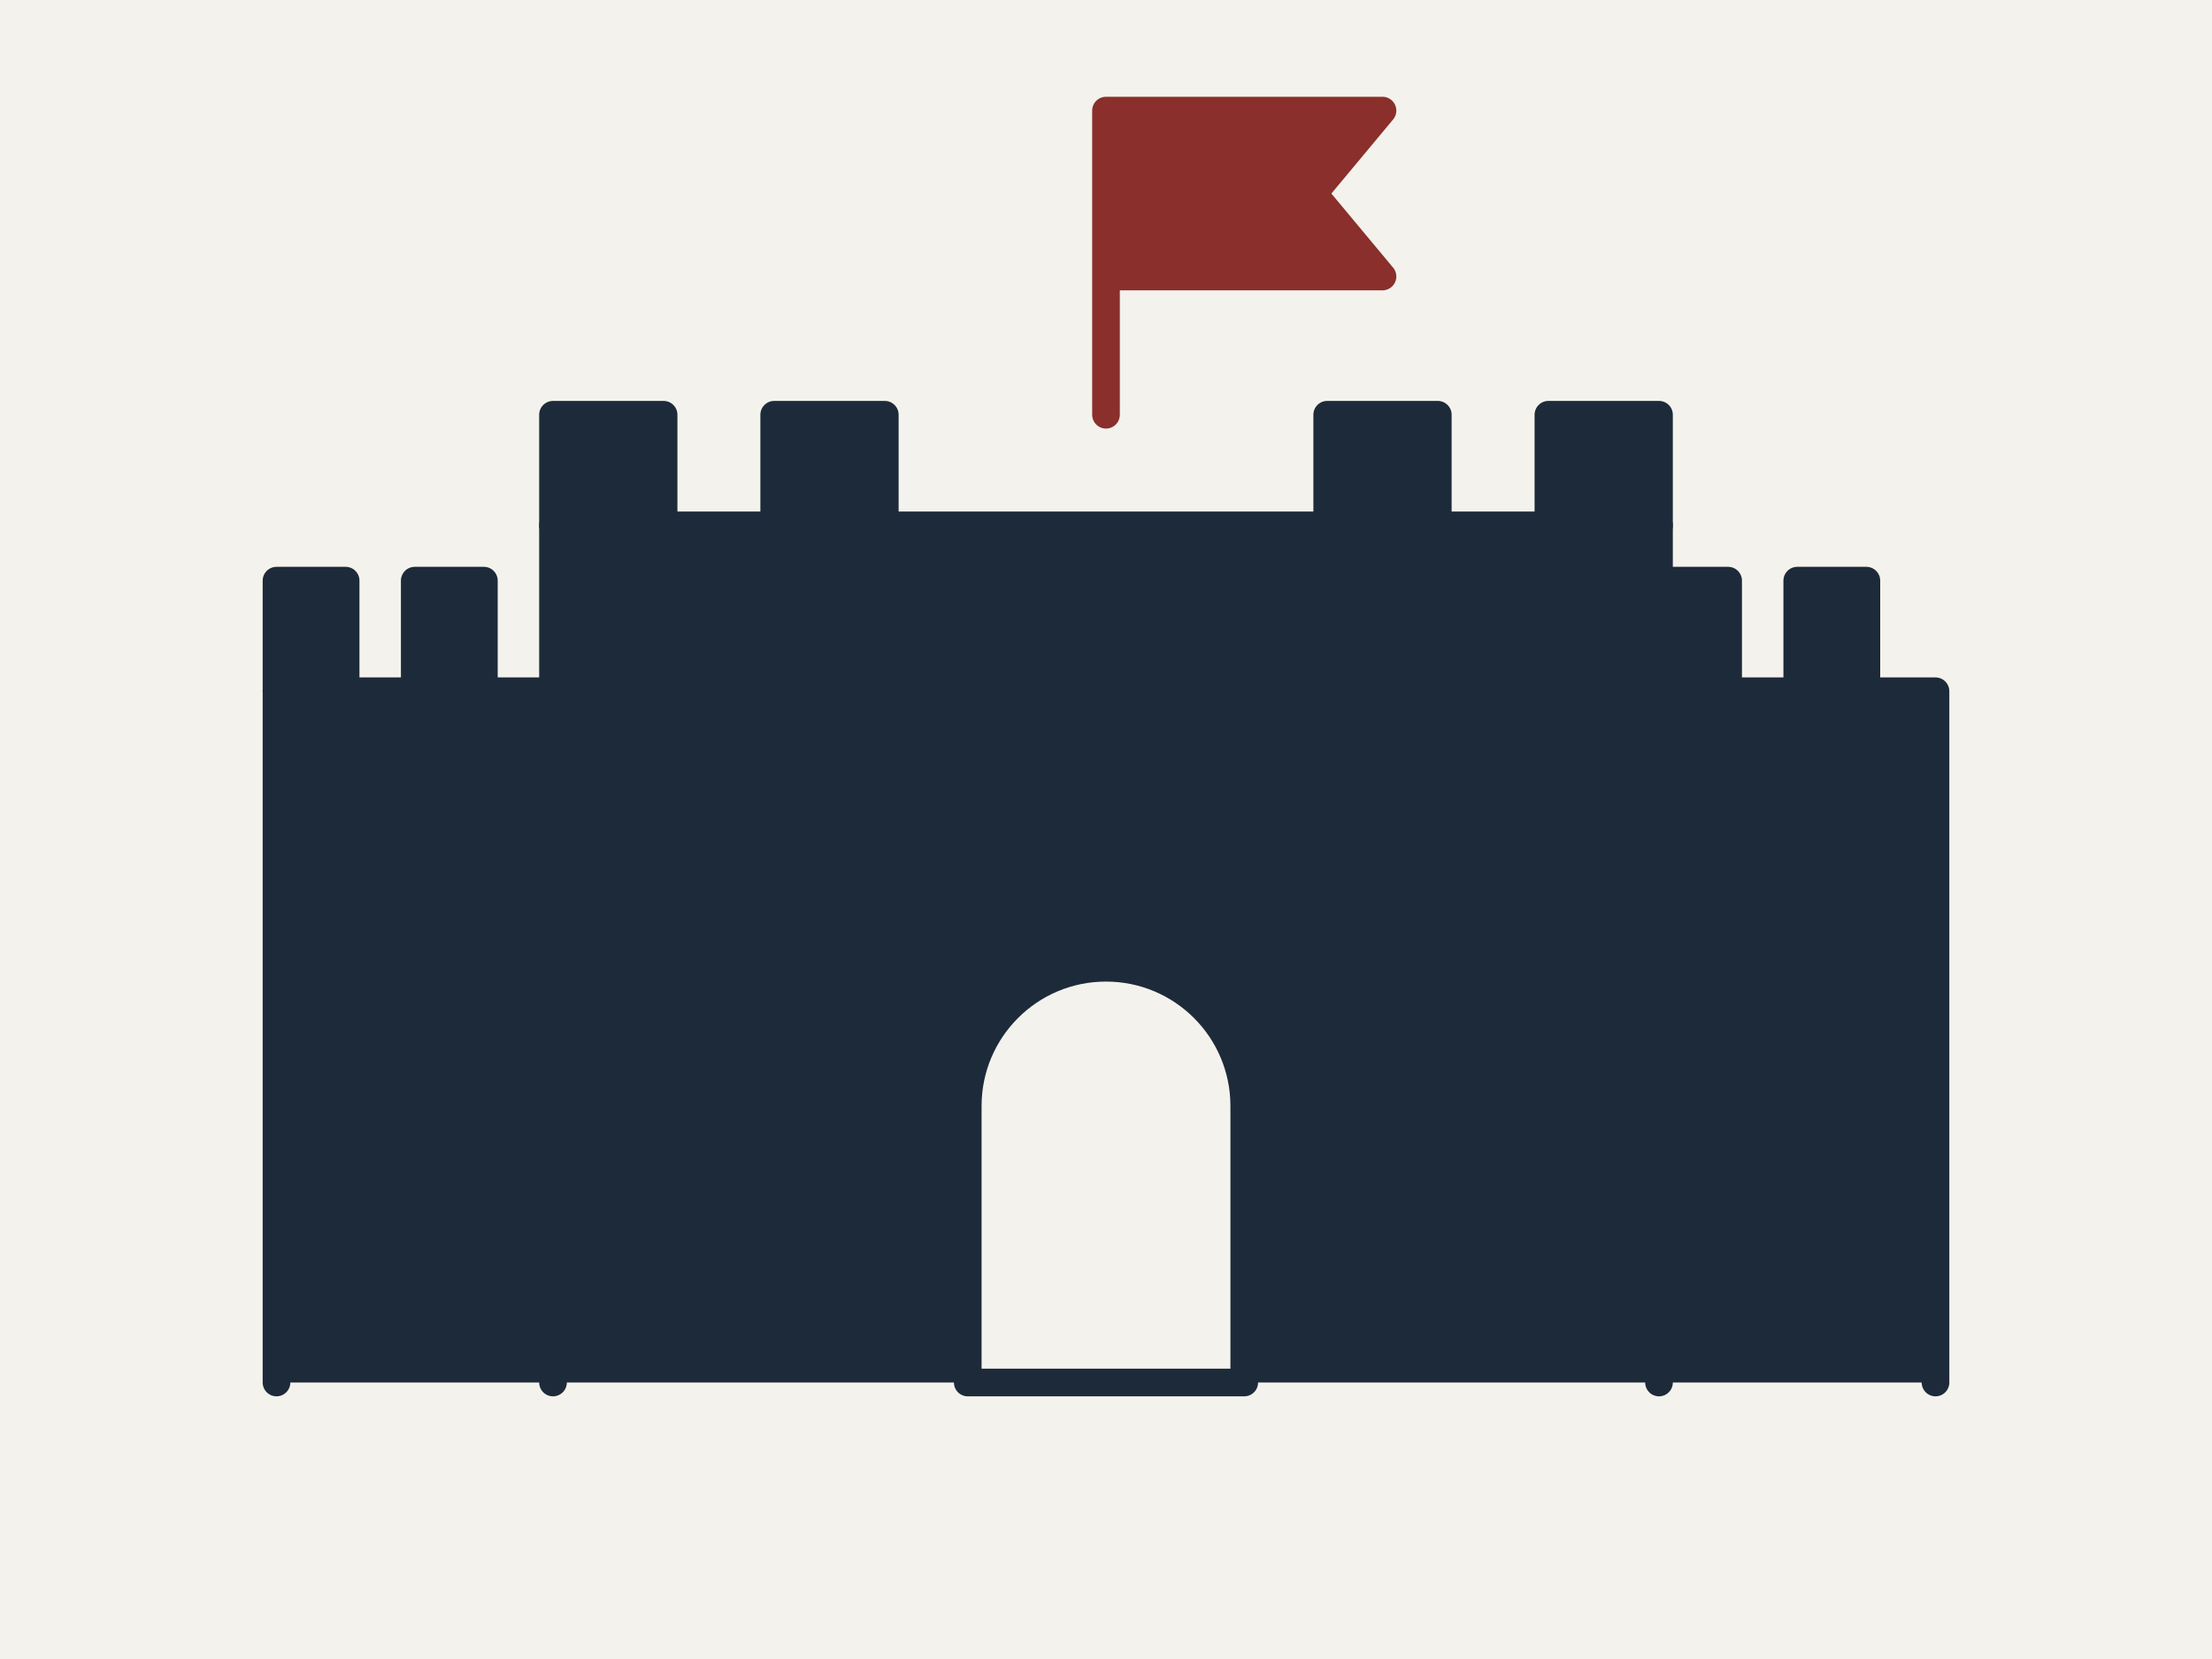
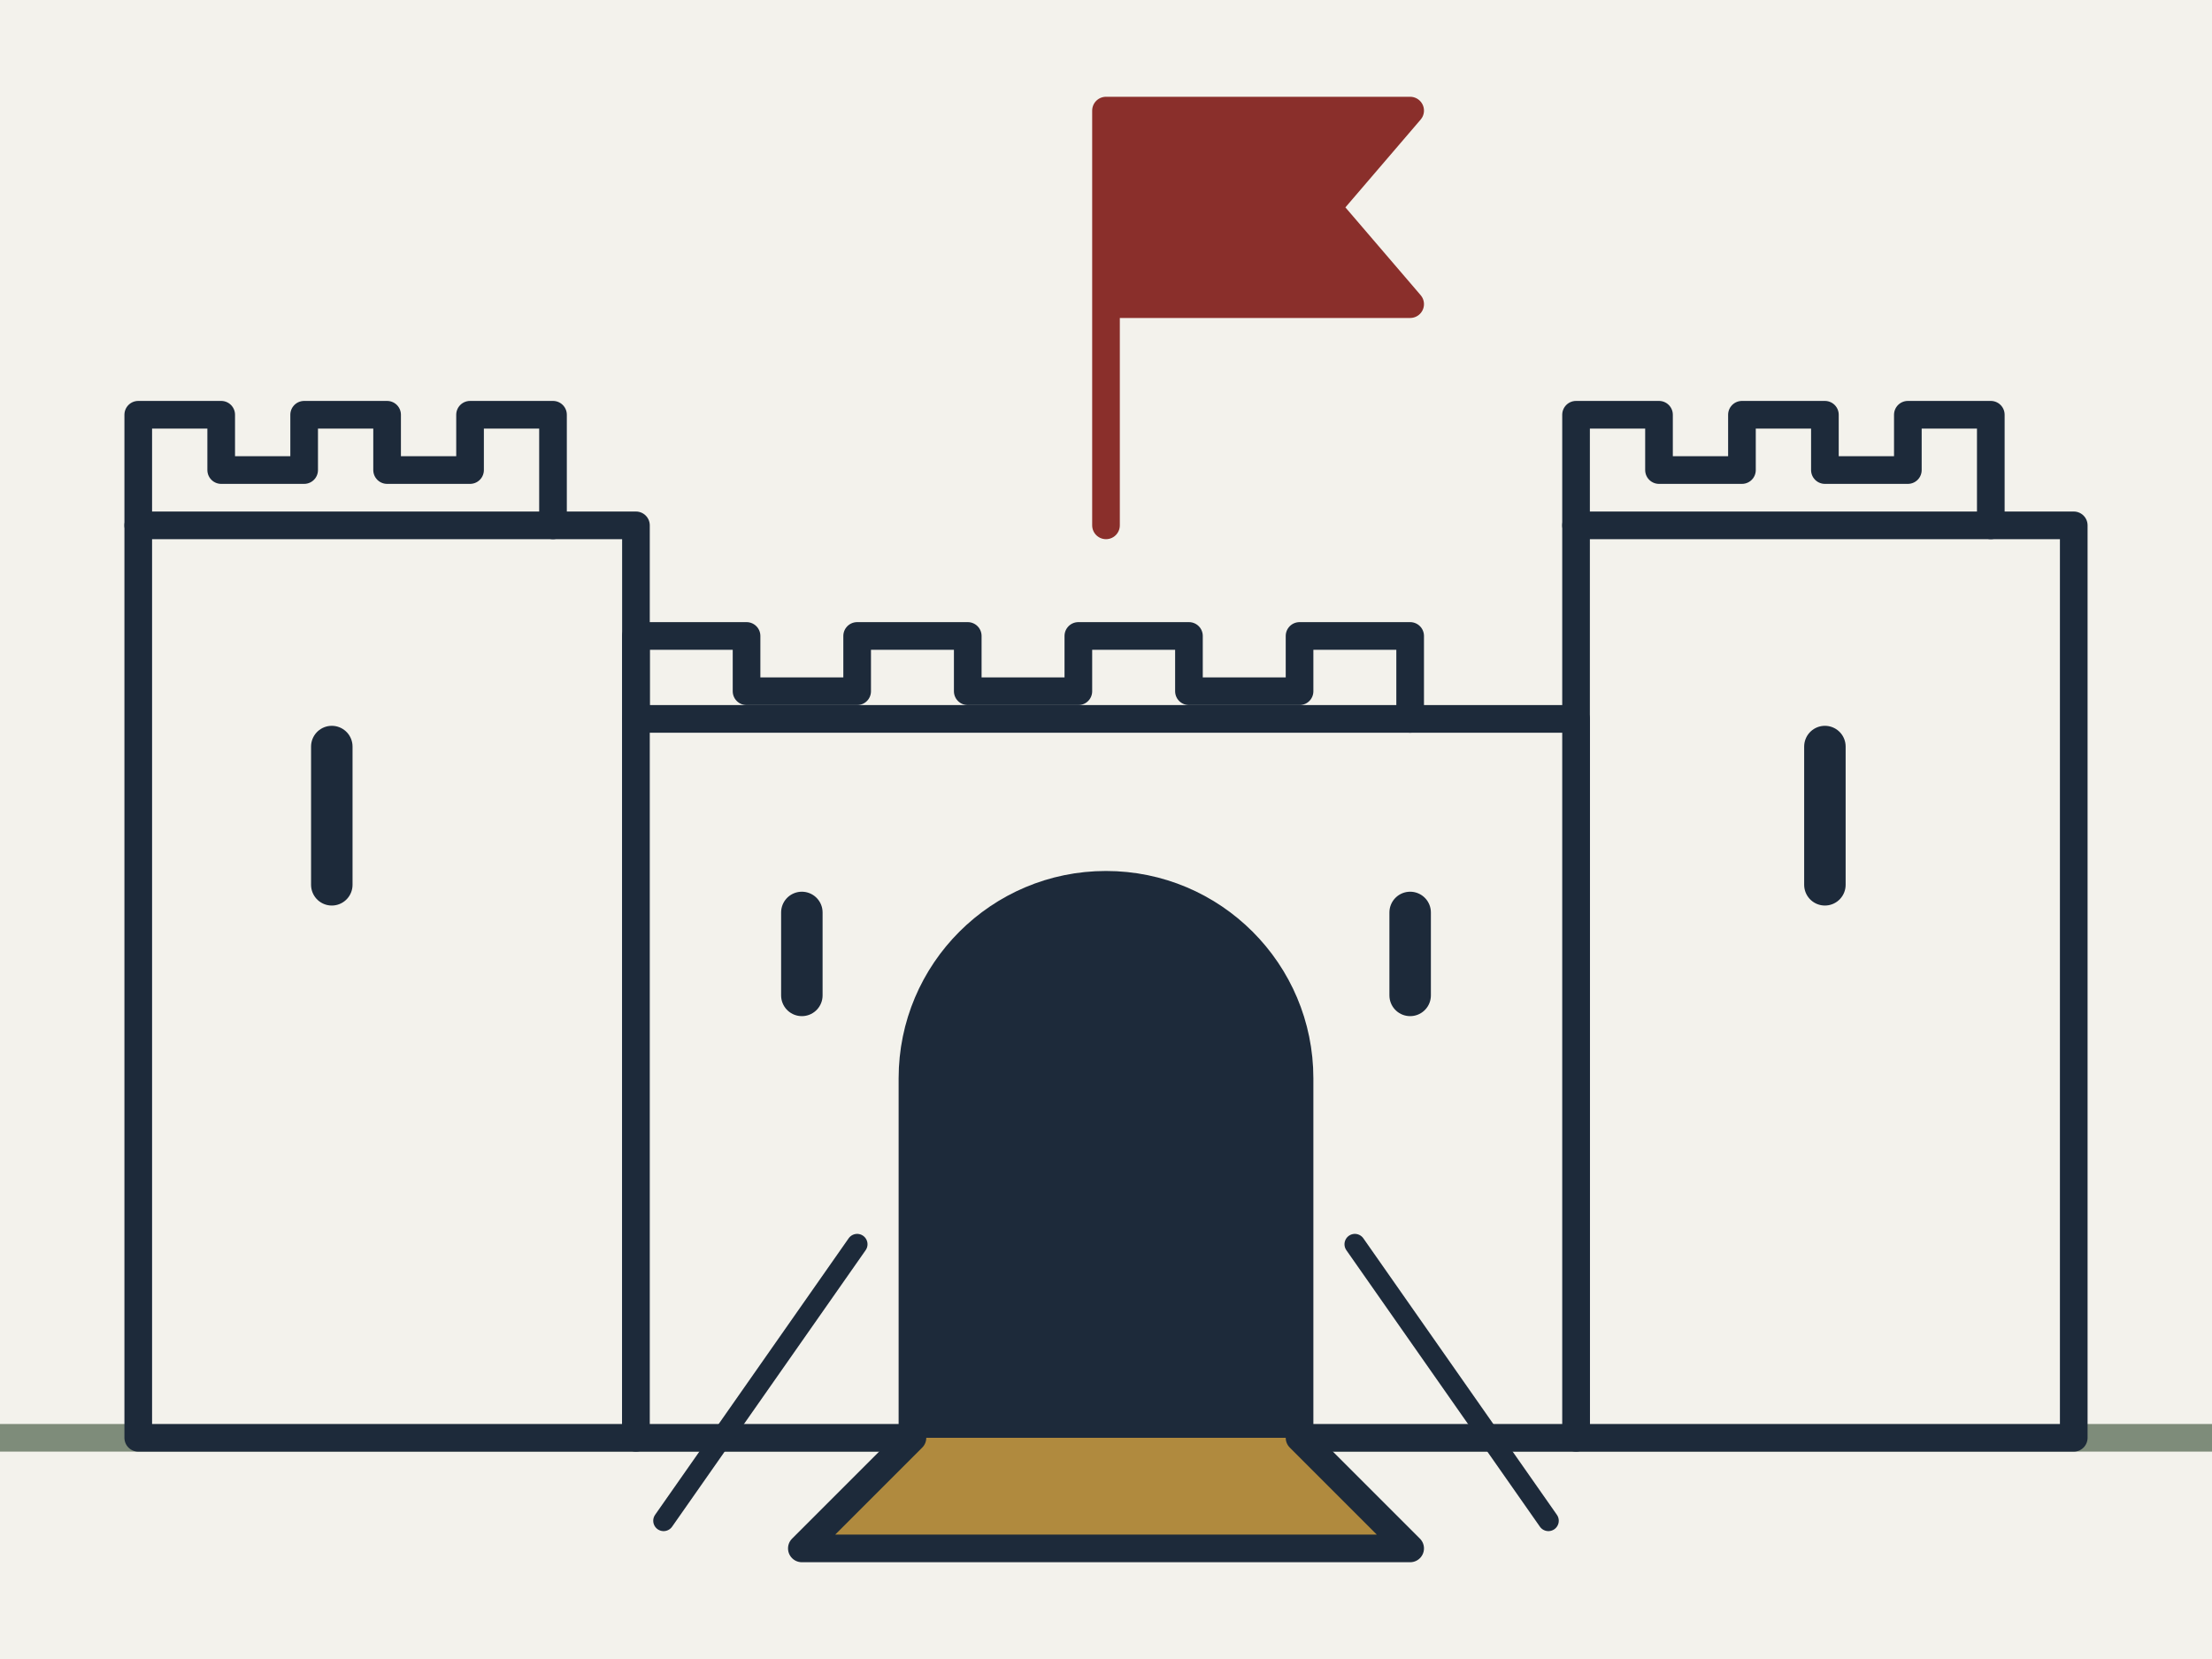
<svg xmlns="http://www.w3.org/2000/svg" viewBox="0 0 160 120" width="160" height="120">
  <rect width="160" height="120" fill="#f3f2ec" />
-   <g stroke="#1d2a3a" stroke-width="2" stroke-linejoin="round" stroke-linecap="round" fill="none">
-     <path d="M20 100V50h20v50M120 100V50h20v50M40 100V38h80v62" fill="#1d2a3a" />
-     <path d="M20 50v-8h5v8M30 50v-8h5v8M120 50v-8h5v8M130 50v-8h5v8M40 38v-8h8v8M56 38v-8h8v8M96 38v-8h8v8M112 38v-8h8v8" fill="#1d2a3a" />
-     <path d="M70 100V80a10 10 0 0 1 20 0v20z" fill="#f3f2ec" />
-     <path d="M80 30V8h20l-5 6 5 6H80" fill="#8a2f2b" stroke="#8a2f2b" />
+   <g fill="none" stroke="#1d2a3a" stroke-width="2" stroke-linejoin="round" stroke-linecap="round">
+     <path d="M0 104h160" stroke="#7e8c7a" />
+     <rect x="10" y="38" width="36" height="66" fill="#f3f2ec" />
+     <rect x="114" y="38" width="36" height="66" fill="#f3f2ec" />
+     <rect x="46" y="52" width="68" height="52" fill="#f3f2ec" />
+     <path d="M10 38v-8h6v4h6v-4h6v4h6v-4h6v8M114 38v-8h6v4h6v-4h6v4h6v-4h6v8M46 52v-6h8v4h8v-4h8v4h8v-4h8v4h8v-4h8v6" />
+     <path d="M24 54v10M132 54v10M58 66v6M102 66v6" stroke-width="3" />
+     <path d="M66 104V78a14 14 0 0 1 28 0v26" fill="#1d2a3a" />
+     <path d="M66 104l-8 8h44l-8-8" fill="#b08a3e" />
+     <path d="M62 90l-14 20M98 90l14 20" stroke-width="1.5" />
+     <path d="M80 38V8M80 8h22l-6 7 6 7H80" fill="#8a2f2b" stroke="#8a2f2b" />
  </g>
</svg>
